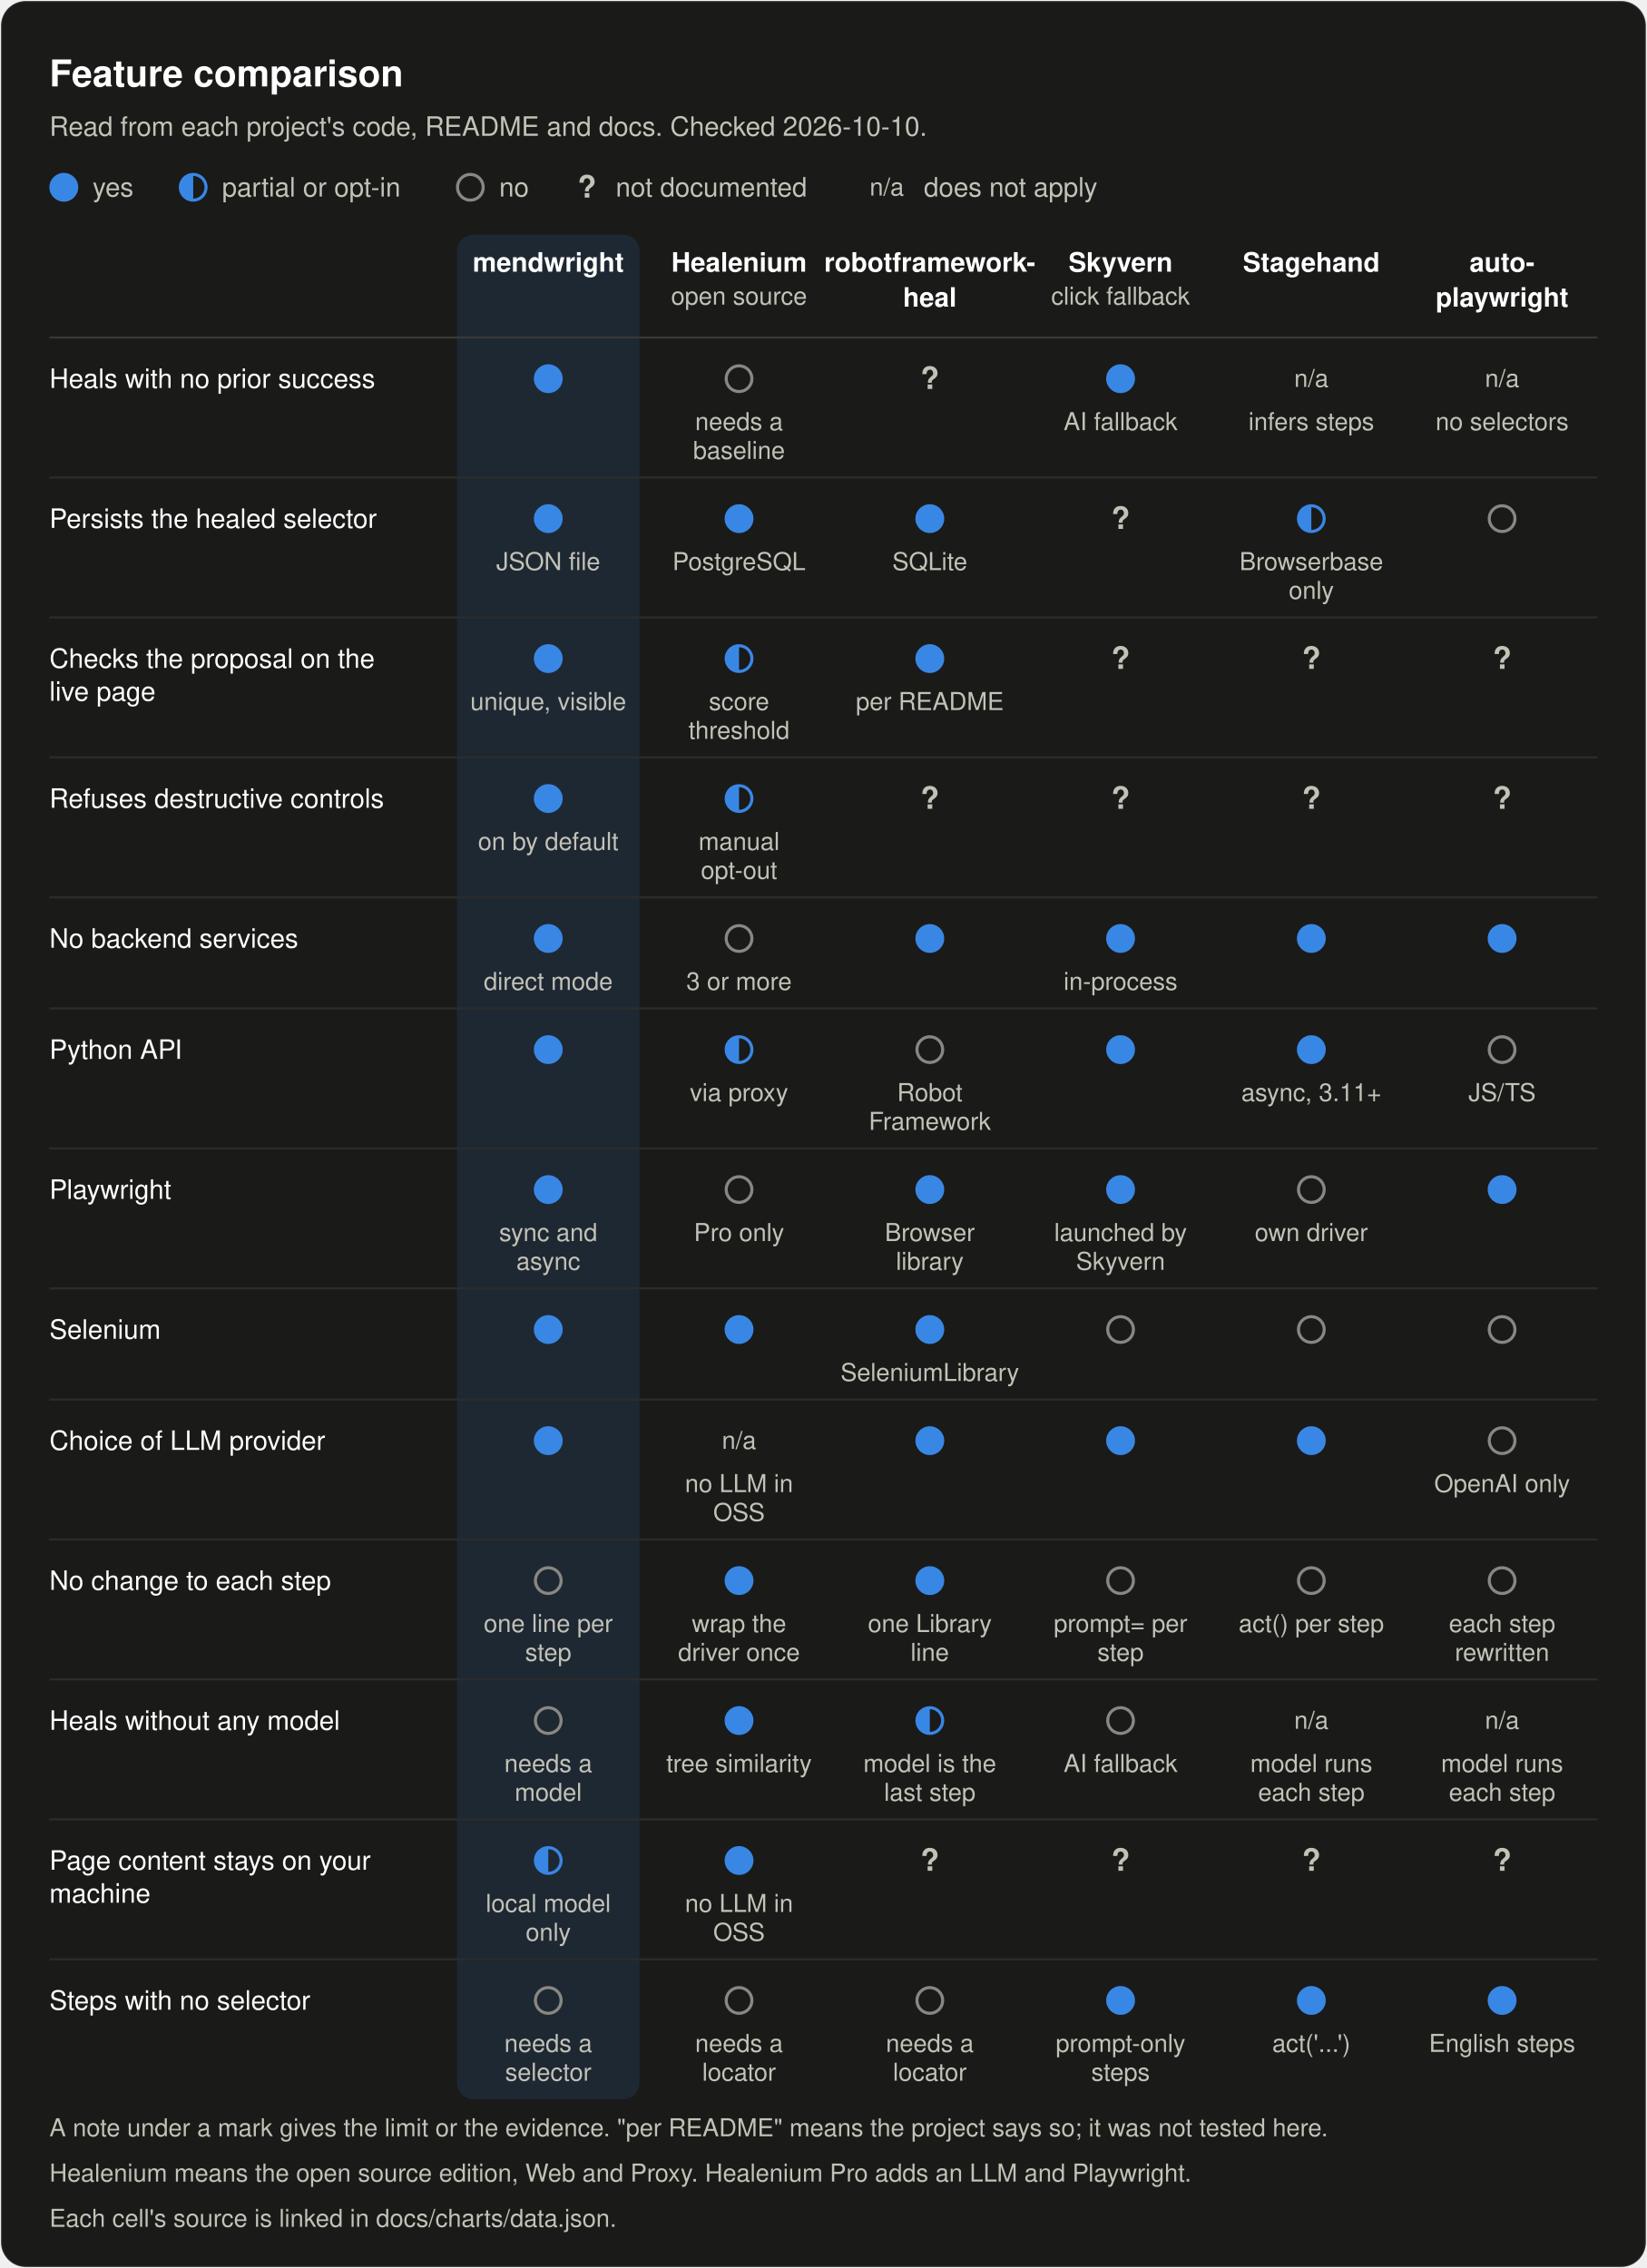
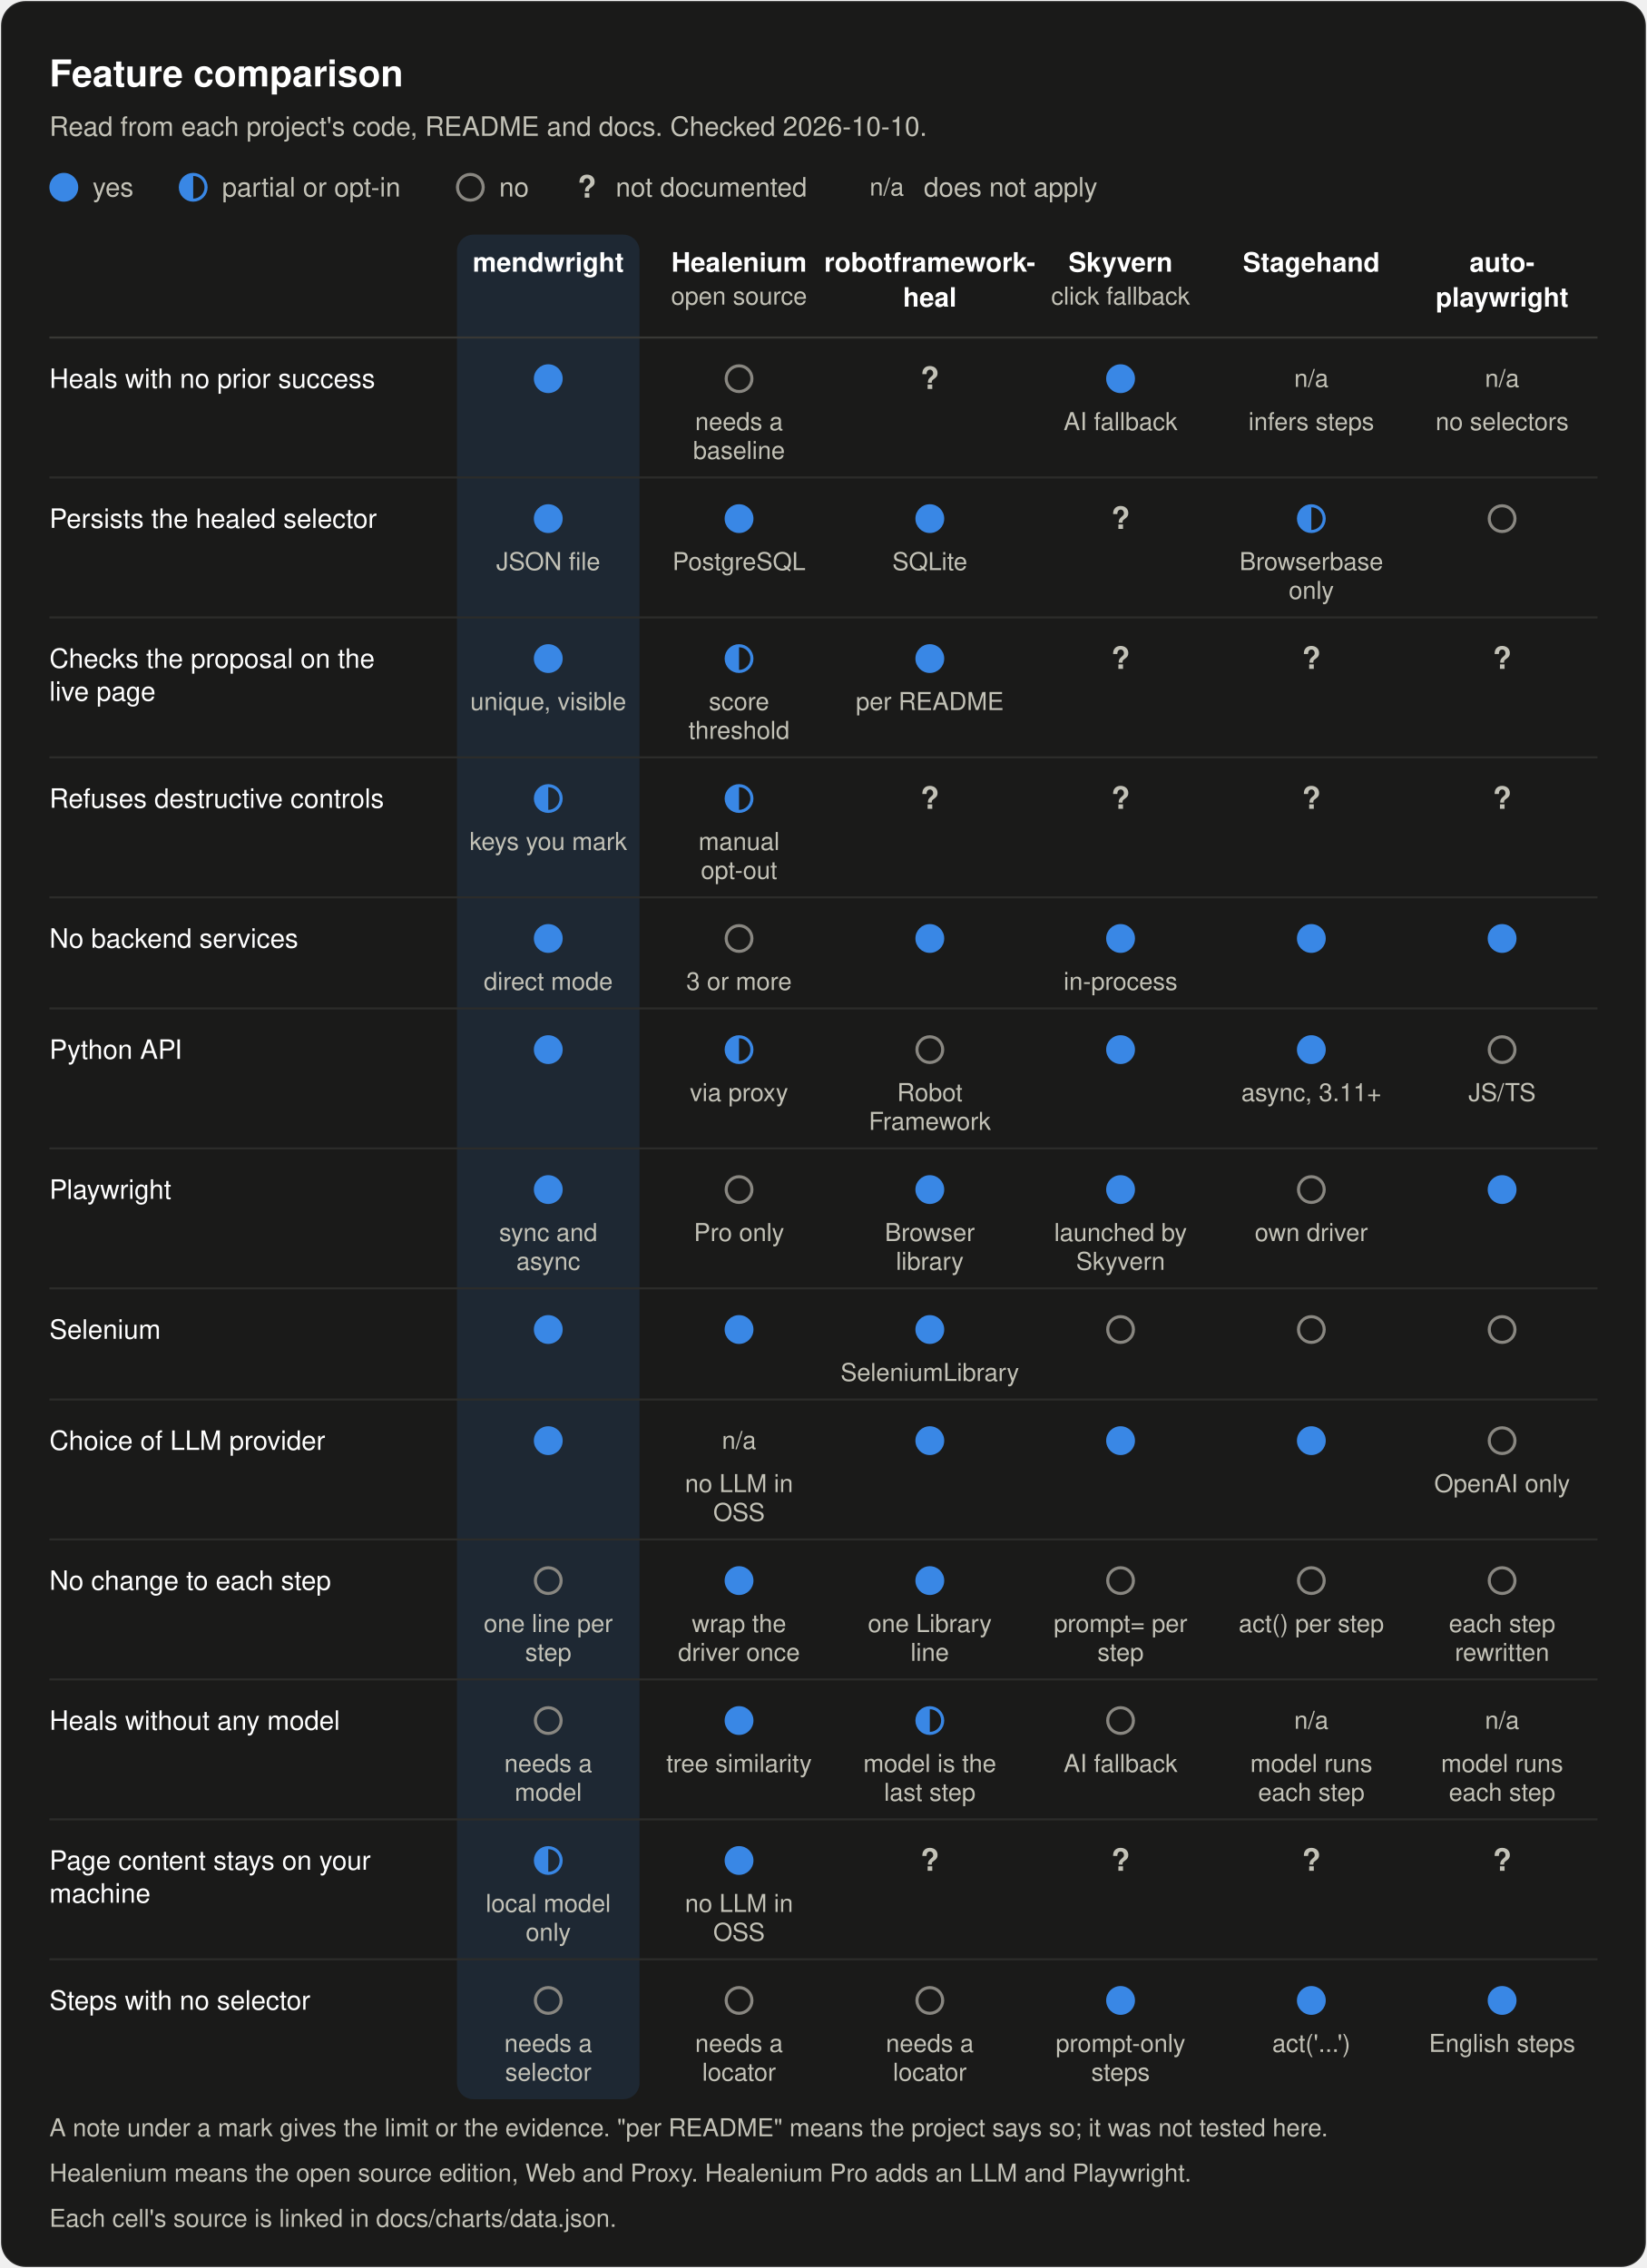
<svg xmlns="http://www.w3.org/2000/svg" width="800" height="1102" viewBox="0 0 800 1102" role="img" aria-labelledby="title desc" font-family="-apple-system, BlinkMacSystemFont, 'Segoe UI', Helvetica, Arial, sans-serif">
  <rect x="0.5" y="0.5" width="799" height="1101" rx="12" fill="#1a1a19" stroke="#ffffff" stroke-opacity="0.1" />
  <text x="24" y="42" font-size="18" font-weight="600" fill="#ffffff">Feature comparison</text>
  <text x="24" y="66" font-size="13" fill="#c3c2b7">Read from each project's code, README and docs. Checked 2026-10-10.</text>
  <circle class="mark" cx="31" cy="91" r="7" fill="#3987e5" />
  <text x="45" y="95.5" font-size="13" fill="#c3c2b7">yes</text>
  <circle class="mark" cx="93.85" cy="91" r="6.25" fill="none" stroke="#3987e5" stroke-width="1.5" />
  <path class="mark" d="M93.85 84.75A6.25 6.25 0 0 0 93.85 97.25Z" fill="#3987e5" />
  <text x="107.85" y="95.5" font-size="13" fill="#c3c2b7">partial or opt-in</text>
  <circle class="mark" cx="228.48" cy="91" r="6.25" fill="none" stroke="#898781" stroke-width="1.5" />
  <text x="242.48" y="95.5" font-size="13" fill="#c3c2b7">no</text>
  <text x="285.09" y="96" font-size="15" font-weight="600" fill="#c3c2b7" text-anchor="middle">?</text>
  <text x="299.09" y="95.5" font-size="13" fill="#c3c2b7">not documented</text>
  <text x="430.77" y="95" font-size="12" fill="#c3c2b7" text-anchor="middle">n/a</text>
  <text x="448.77" y="95.5" font-size="13" fill="#c3c2b7">does not apply</text>
  <rect x="222" y="114" width="88.67" height="906" rx="8" fill="#3987e5" fill-opacity="0.13" />
  <text x="266.33" y="132" font-size="13" font-weight="600" fill="#ffffff" text-anchor="middle">mendwright</text>
  <text x="359" y="132" font-size="13" font-weight="600" fill="#ffffff" text-anchor="middle">Healenium</text>
  <text x="359" y="148" font-size="12" fill="#c3c2b7" text-anchor="middle">open source</text>
  <text x="451.67" y="132" font-size="13" font-weight="600" fill="#ffffff" text-anchor="middle">robotframework-</text>
  <text x="451.67" y="149" font-size="13" font-weight="600" fill="#ffffff" text-anchor="middle">heal</text>
  <text x="544.33" y="132" font-size="13" font-weight="600" fill="#ffffff" text-anchor="middle">Skyvern</text>
  <text x="544.33" y="148" font-size="12" fill="#c3c2b7" text-anchor="middle">click fallback</text>
  <text x="637" y="132" font-size="13" font-weight="600" fill="#ffffff" text-anchor="middle">Stagehand</text>
  <text x="729.67" y="132" font-size="13" font-weight="600" fill="#ffffff" text-anchor="middle">auto-</text>
  <text x="729.67" y="149" font-size="13" font-weight="600" fill="#ffffff" text-anchor="middle">playwright</text>
  <line x1="24" y1="164" x2="776" y2="164" stroke="#383835" stroke-width="1" />
  <text x="24" y="188.5" font-size="13" fill="#ffffff">Heals with no prior success</text>
  <circle class="mark" cx="266.33" cy="184" r="7" fill="#3987e5" />
  <circle class="mark" cx="359" cy="184" r="6.25" fill="none" stroke="#898781" stroke-width="1.5" />
  <text x="359" y="209" font-size="12" fill="#c3c2b7" text-anchor="middle">needs a</text>
  <text x="359" y="223" font-size="12" fill="#c3c2b7" text-anchor="middle">baseline</text>
  <text x="451.67" y="189" font-size="15" font-weight="600" fill="#c3c2b7" text-anchor="middle">?</text>
  <circle class="mark" cx="544.33" cy="184" r="7" fill="#3987e5" />
  <text x="544.33" y="209" font-size="12" fill="#c3c2b7" text-anchor="middle">AI fallback</text>
  <text x="637" y="188" font-size="12" fill="#c3c2b7" text-anchor="middle">n/a</text>
  <text x="637" y="209" font-size="12" fill="#c3c2b7" text-anchor="middle">infers steps</text>
  <text x="729.67" y="188" font-size="12" fill="#c3c2b7" text-anchor="middle">n/a</text>
  <text x="729.67" y="209" font-size="12" fill="#c3c2b7" text-anchor="middle">no selectors</text>
  <line x1="24" y1="232" x2="776" y2="232" stroke="#2c2c2a" stroke-width="1" />
  <text x="24" y="256.5" font-size="13" fill="#ffffff">Persists the healed selector</text>
  <circle class="mark" cx="266.33" cy="252" r="7" fill="#3987e5" />
  <text x="266.33" y="277" font-size="12" fill="#c3c2b7" text-anchor="middle">JSON file</text>
  <circle class="mark" cx="359" cy="252" r="7" fill="#3987e5" />
  <text x="359" y="277" font-size="12" fill="#c3c2b7" text-anchor="middle">PostgreSQL</text>
  <circle class="mark" cx="451.67" cy="252" r="7" fill="#3987e5" />
  <text x="451.67" y="277" font-size="12" fill="#c3c2b7" text-anchor="middle">SQLite</text>
  <text x="544.33" y="257" font-size="15" font-weight="600" fill="#c3c2b7" text-anchor="middle">?</text>
  <circle class="mark" cx="637" cy="252" r="6.25" fill="none" stroke="#3987e5" stroke-width="1.5" />
  <path class="mark" d="M637 245.75A6.25 6.25 0 0 0 637 258.25Z" fill="#3987e5" />
  <text x="637" y="277" font-size="12" fill="#c3c2b7" text-anchor="middle">Browserbase</text>
  <text x="637" y="291" font-size="12" fill="#c3c2b7" text-anchor="middle">only</text>
  <circle class="mark" cx="729.67" cy="252" r="6.25" fill="none" stroke="#898781" stroke-width="1.5" />
  <line x1="24" y1="300" x2="776" y2="300" stroke="#2c2c2a" stroke-width="1" />
  <text x="24" y="324.5" font-size="13" fill="#ffffff">Checks the proposal on the</text>
  <text x="24" y="340.5" font-size="13" fill="#ffffff">live page</text>
  <circle class="mark" cx="266.33" cy="320" r="7" fill="#3987e5" />
  <text x="266.33" y="345" font-size="12" fill="#c3c2b7" text-anchor="middle">unique, visible</text>
  <circle class="mark" cx="359" cy="320" r="6.25" fill="none" stroke="#3987e5" stroke-width="1.5" />
  <path class="mark" d="M359 313.75A6.25 6.25 0 0 0 359 326.25Z" fill="#3987e5" />
  <text x="359" y="345" font-size="12" fill="#c3c2b7" text-anchor="middle">score</text>
  <text x="359" y="359" font-size="12" fill="#c3c2b7" text-anchor="middle">threshold</text>
  <circle class="mark" cx="451.67" cy="320" r="7" fill="#3987e5" />
  <text x="451.67" y="345" font-size="12" fill="#c3c2b7" text-anchor="middle">per README</text>
  <text x="544.33" y="325" font-size="15" font-weight="600" fill="#c3c2b7" text-anchor="middle">?</text>
  <text x="637" y="325" font-size="15" font-weight="600" fill="#c3c2b7" text-anchor="middle">?</text>
  <text x="729.67" y="325" font-size="15" font-weight="600" fill="#c3c2b7" text-anchor="middle">?</text>
  <line x1="24" y1="368" x2="776" y2="368" stroke="#2c2c2a" stroke-width="1" />
  <text x="24" y="392.5" font-size="13" fill="#ffffff">Refuses destructive controls</text>
-   <circle class="mark" cx="266.33" cy="388" r="7" fill="#3987e5" />
-   <text x="266.33" y="413" font-size="12" fill="#c3c2b7" text-anchor="middle">on by default</text>
+   <circle class="mark" cx="266.33" cy="388" r="6.25" fill="none" stroke="#3987e5" stroke-width="1.5" />
+   <path class="mark" d="M266.33 381.75A6.25 6.25 0 0 0 266.33 394.25Z" fill="#3987e5" />
+   <text x="266.33" y="413" font-size="12" fill="#c3c2b7" text-anchor="middle">keys you mark</text>
  <circle class="mark" cx="359" cy="388" r="6.25" fill="none" stroke="#3987e5" stroke-width="1.5" />
  <path class="mark" d="M359 381.75A6.25 6.25 0 0 0 359 394.25Z" fill="#3987e5" />
  <text x="359" y="413" font-size="12" fill="#c3c2b7" text-anchor="middle">manual</text>
  <text x="359" y="427" font-size="12" fill="#c3c2b7" text-anchor="middle">opt-out</text>
  <text x="451.67" y="393" font-size="15" font-weight="600" fill="#c3c2b7" text-anchor="middle">?</text>
  <text x="544.33" y="393" font-size="15" font-weight="600" fill="#c3c2b7" text-anchor="middle">?</text>
  <text x="637" y="393" font-size="15" font-weight="600" fill="#c3c2b7" text-anchor="middle">?</text>
  <text x="729.67" y="393" font-size="15" font-weight="600" fill="#c3c2b7" text-anchor="middle">?</text>
  <line x1="24" y1="436" x2="776" y2="436" stroke="#2c2c2a" stroke-width="1" />
  <text x="24" y="460.5" font-size="13" fill="#ffffff">No backend services</text>
  <circle class="mark" cx="266.33" cy="456" r="7" fill="#3987e5" />
  <text x="266.33" y="481" font-size="12" fill="#c3c2b7" text-anchor="middle">direct mode</text>
  <circle class="mark" cx="359" cy="456" r="6.25" fill="none" stroke="#898781" stroke-width="1.5" />
  <text x="359" y="481" font-size="12" fill="#c3c2b7" text-anchor="middle">3 or more</text>
  <circle class="mark" cx="451.67" cy="456" r="7" fill="#3987e5" />
  <circle class="mark" cx="544.33" cy="456" r="7" fill="#3987e5" />
  <text x="544.33" y="481" font-size="12" fill="#c3c2b7" text-anchor="middle">in-process</text>
  <circle class="mark" cx="637" cy="456" r="7" fill="#3987e5" />
  <circle class="mark" cx="729.67" cy="456" r="7" fill="#3987e5" />
  <line x1="24" y1="490" x2="776" y2="490" stroke="#2c2c2a" stroke-width="1" />
  <text x="24" y="514.5" font-size="13" fill="#ffffff">Python API</text>
  <circle class="mark" cx="266.33" cy="510" r="7" fill="#3987e5" />
  <circle class="mark" cx="359" cy="510" r="6.25" fill="none" stroke="#3987e5" stroke-width="1.5" />
  <path class="mark" d="M359 503.75A6.25 6.25 0 0 0 359 516.25Z" fill="#3987e5" />
  <text x="359" y="535" font-size="12" fill="#c3c2b7" text-anchor="middle">via proxy</text>
  <circle class="mark" cx="451.67" cy="510" r="6.25" fill="none" stroke="#898781" stroke-width="1.5" />
  <text x="451.67" y="535" font-size="12" fill="#c3c2b7" text-anchor="middle">Robot</text>
  <text x="451.67" y="549" font-size="12" fill="#c3c2b7" text-anchor="middle">Framework</text>
  <circle class="mark" cx="544.33" cy="510" r="7" fill="#3987e5" />
  <circle class="mark" cx="637" cy="510" r="7" fill="#3987e5" />
  <text x="637" y="535" font-size="12" fill="#c3c2b7" text-anchor="middle">async, 3.11+</text>
  <circle class="mark" cx="729.67" cy="510" r="6.25" fill="none" stroke="#898781" stroke-width="1.5" />
  <text x="729.67" y="535" font-size="12" fill="#c3c2b7" text-anchor="middle">JS/TS</text>
  <line x1="24" y1="558" x2="776" y2="558" stroke="#2c2c2a" stroke-width="1" />
  <text x="24" y="582.5" font-size="13" fill="#ffffff">Playwright</text>
  <circle class="mark" cx="266.33" cy="578" r="7" fill="#3987e5" />
  <text x="266.33" y="603" font-size="12" fill="#c3c2b7" text-anchor="middle">sync and</text>
  <text x="266.33" y="617" font-size="12" fill="#c3c2b7" text-anchor="middle">async</text>
  <circle class="mark" cx="359" cy="578" r="6.25" fill="none" stroke="#898781" stroke-width="1.5" />
  <text x="359" y="603" font-size="12" fill="#c3c2b7" text-anchor="middle">Pro only</text>
  <circle class="mark" cx="451.67" cy="578" r="7" fill="#3987e5" />
  <text x="451.67" y="603" font-size="12" fill="#c3c2b7" text-anchor="middle">Browser</text>
  <text x="451.67" y="617" font-size="12" fill="#c3c2b7" text-anchor="middle">library</text>
  <circle class="mark" cx="544.33" cy="578" r="7" fill="#3987e5" />
  <text x="544.33" y="603" font-size="12" fill="#c3c2b7" text-anchor="middle">launched by</text>
  <text x="544.33" y="617" font-size="12" fill="#c3c2b7" text-anchor="middle">Skyvern</text>
  <circle class="mark" cx="637" cy="578" r="6.25" fill="none" stroke="#898781" stroke-width="1.5" />
  <text x="637" y="603" font-size="12" fill="#c3c2b7" text-anchor="middle">own driver</text>
  <circle class="mark" cx="729.67" cy="578" r="7" fill="#3987e5" />
  <line x1="24" y1="626" x2="776" y2="626" stroke="#2c2c2a" stroke-width="1" />
  <text x="24" y="650.5" font-size="13" fill="#ffffff">Selenium</text>
  <circle class="mark" cx="266.33" cy="646" r="7" fill="#3987e5" />
  <circle class="mark" cx="359" cy="646" r="7" fill="#3987e5" />
  <circle class="mark" cx="451.67" cy="646" r="7" fill="#3987e5" />
  <text x="451.67" y="671" font-size="12" fill="#c3c2b7" text-anchor="middle">SeleniumLibrary</text>
  <circle class="mark" cx="544.33" cy="646" r="6.25" fill="none" stroke="#898781" stroke-width="1.5" />
  <circle class="mark" cx="637" cy="646" r="6.25" fill="none" stroke="#898781" stroke-width="1.5" />
  <circle class="mark" cx="729.67" cy="646" r="6.25" fill="none" stroke="#898781" stroke-width="1.5" />
  <line x1="24" y1="680" x2="776" y2="680" stroke="#2c2c2a" stroke-width="1" />
  <text x="24" y="704.5" font-size="13" fill="#ffffff">Choice of LLM provider</text>
  <circle class="mark" cx="266.33" cy="700" r="7" fill="#3987e5" />
  <text x="359" y="704" font-size="12" fill="#c3c2b7" text-anchor="middle">n/a</text>
  <text x="359" y="725" font-size="12" fill="#c3c2b7" text-anchor="middle">no LLM in</text>
  <text x="359" y="739" font-size="12" fill="#c3c2b7" text-anchor="middle">OSS</text>
  <circle class="mark" cx="451.67" cy="700" r="7" fill="#3987e5" />
  <circle class="mark" cx="544.33" cy="700" r="7" fill="#3987e5" />
  <circle class="mark" cx="637" cy="700" r="7" fill="#3987e5" />
  <circle class="mark" cx="729.67" cy="700" r="6.25" fill="none" stroke="#898781" stroke-width="1.5" />
  <text x="729.67" y="725" font-size="12" fill="#c3c2b7" text-anchor="middle">OpenAI only</text>
  <line x1="24" y1="748" x2="776" y2="748" stroke="#2c2c2a" stroke-width="1" />
  <text x="24" y="772.5" font-size="13" fill="#ffffff">No change to each step</text>
  <circle class="mark" cx="266.33" cy="768" r="6.25" fill="none" stroke="#898781" stroke-width="1.5" />
  <text x="266.33" y="793" font-size="12" fill="#c3c2b7" text-anchor="middle">one line per</text>
  <text x="266.33" y="807" font-size="12" fill="#c3c2b7" text-anchor="middle">step</text>
  <circle class="mark" cx="359" cy="768" r="7" fill="#3987e5" />
  <text x="359" y="793" font-size="12" fill="#c3c2b7" text-anchor="middle">wrap the</text>
  <text x="359" y="807" font-size="12" fill="#c3c2b7" text-anchor="middle">driver once</text>
  <circle class="mark" cx="451.67" cy="768" r="7" fill="#3987e5" />
  <text x="451.67" y="793" font-size="12" fill="#c3c2b7" text-anchor="middle">one Library</text>
  <text x="451.67" y="807" font-size="12" fill="#c3c2b7" text-anchor="middle">line</text>
  <circle class="mark" cx="544.33" cy="768" r="6.25" fill="none" stroke="#898781" stroke-width="1.5" />
  <text x="544.33" y="793" font-size="12" fill="#c3c2b7" text-anchor="middle">prompt= per</text>
  <text x="544.33" y="807" font-size="12" fill="#c3c2b7" text-anchor="middle">step</text>
  <circle class="mark" cx="637" cy="768" r="6.25" fill="none" stroke="#898781" stroke-width="1.5" />
  <text x="637" y="793" font-size="12" fill="#c3c2b7" text-anchor="middle">act() per step</text>
  <circle class="mark" cx="729.67" cy="768" r="6.25" fill="none" stroke="#898781" stroke-width="1.5" />
  <text x="729.67" y="793" font-size="12" fill="#c3c2b7" text-anchor="middle">each step</text>
  <text x="729.67" y="807" font-size="12" fill="#c3c2b7" text-anchor="middle">rewritten</text>
  <line x1="24" y1="816" x2="776" y2="816" stroke="#2c2c2a" stroke-width="1" />
  <text x="24" y="840.5" font-size="13" fill="#ffffff">Heals without any model</text>
  <circle class="mark" cx="266.33" cy="836" r="6.25" fill="none" stroke="#898781" stroke-width="1.5" />
  <text x="266.33" y="861" font-size="12" fill="#c3c2b7" text-anchor="middle">needs a</text>
  <text x="266.33" y="875" font-size="12" fill="#c3c2b7" text-anchor="middle">model</text>
  <circle class="mark" cx="359" cy="836" r="7" fill="#3987e5" />
  <text x="359" y="861" font-size="12" fill="#c3c2b7" text-anchor="middle">tree similarity</text>
  <circle class="mark" cx="451.67" cy="836" r="6.25" fill="none" stroke="#3987e5" stroke-width="1.5" />
  <path class="mark" d="M451.67 829.75A6.25 6.25 0 0 0 451.67 842.25Z" fill="#3987e5" />
  <text x="451.67" y="861" font-size="12" fill="#c3c2b7" text-anchor="middle">model is the</text>
  <text x="451.67" y="875" font-size="12" fill="#c3c2b7" text-anchor="middle">last step</text>
  <circle class="mark" cx="544.33" cy="836" r="6.25" fill="none" stroke="#898781" stroke-width="1.5" />
  <text x="544.33" y="861" font-size="12" fill="#c3c2b7" text-anchor="middle">AI fallback</text>
  <text x="637" y="840" font-size="12" fill="#c3c2b7" text-anchor="middle">n/a</text>
  <text x="637" y="861" font-size="12" fill="#c3c2b7" text-anchor="middle">model runs</text>
  <text x="637" y="875" font-size="12" fill="#c3c2b7" text-anchor="middle">each step</text>
  <text x="729.67" y="840" font-size="12" fill="#c3c2b7" text-anchor="middle">n/a</text>
  <text x="729.67" y="861" font-size="12" fill="#c3c2b7" text-anchor="middle">model runs</text>
  <text x="729.67" y="875" font-size="12" fill="#c3c2b7" text-anchor="middle">each step</text>
  <line x1="24" y1="884" x2="776" y2="884" stroke="#2c2c2a" stroke-width="1" />
  <text x="24" y="908.5" font-size="13" fill="#ffffff">Page content stays on your</text>
  <text x="24" y="924.5" font-size="13" fill="#ffffff">machine</text>
  <circle class="mark" cx="266.33" cy="904" r="6.25" fill="none" stroke="#3987e5" stroke-width="1.5" />
  <path class="mark" d="M266.33 897.75A6.25 6.25 0 0 0 266.33 910.25Z" fill="#3987e5" />
  <text x="266.33" y="929" font-size="12" fill="#c3c2b7" text-anchor="middle">local model</text>
  <text x="266.33" y="943" font-size="12" fill="#c3c2b7" text-anchor="middle">only</text>
  <circle class="mark" cx="359" cy="904" r="7" fill="#3987e5" />
  <text x="359" y="929" font-size="12" fill="#c3c2b7" text-anchor="middle">no LLM in</text>
  <text x="359" y="943" font-size="12" fill="#c3c2b7" text-anchor="middle">OSS</text>
  <text x="451.67" y="909" font-size="15" font-weight="600" fill="#c3c2b7" text-anchor="middle">?</text>
  <text x="544.33" y="909" font-size="15" font-weight="600" fill="#c3c2b7" text-anchor="middle">?</text>
  <text x="637" y="909" font-size="15" font-weight="600" fill="#c3c2b7" text-anchor="middle">?</text>
  <text x="729.67" y="909" font-size="15" font-weight="600" fill="#c3c2b7" text-anchor="middle">?</text>
  <line x1="24" y1="952" x2="776" y2="952" stroke="#2c2c2a" stroke-width="1" />
  <text x="24" y="976.5" font-size="13" fill="#ffffff">Steps with no selector</text>
  <circle class="mark" cx="266.33" cy="972" r="6.25" fill="none" stroke="#898781" stroke-width="1.5" />
  <text x="266.33" y="997" font-size="12" fill="#c3c2b7" text-anchor="middle">needs a</text>
  <text x="266.33" y="1011" font-size="12" fill="#c3c2b7" text-anchor="middle">selector</text>
  <circle class="mark" cx="359" cy="972" r="6.25" fill="none" stroke="#898781" stroke-width="1.5" />
  <text x="359" y="997" font-size="12" fill="#c3c2b7" text-anchor="middle">needs a</text>
  <text x="359" y="1011" font-size="12" fill="#c3c2b7" text-anchor="middle">locator</text>
  <circle class="mark" cx="451.67" cy="972" r="6.25" fill="none" stroke="#898781" stroke-width="1.5" />
  <text x="451.67" y="997" font-size="12" fill="#c3c2b7" text-anchor="middle">needs a</text>
  <text x="451.67" y="1011" font-size="12" fill="#c3c2b7" text-anchor="middle">locator</text>
  <circle class="mark" cx="544.33" cy="972" r="7" fill="#3987e5" />
  <text x="544.33" y="997" font-size="12" fill="#c3c2b7" text-anchor="middle">prompt-only</text>
  <text x="544.33" y="1011" font-size="12" fill="#c3c2b7" text-anchor="middle">steps</text>
  <circle class="mark" cx="637" cy="972" r="7" fill="#3987e5" />
  <text x="637" y="997" font-size="12" fill="#c3c2b7" text-anchor="middle">act('...')</text>
  <circle class="mark" cx="729.67" cy="972" r="7" fill="#3987e5" />
  <text x="729.67" y="997" font-size="12" fill="#c3c2b7" text-anchor="middle">English steps</text>
  <text x="24" y="1038" font-size="12" fill="#c3c2b7">A note under a mark gives the limit or the evidence. "per README" means the project says so; it was not tested here.</text>
  <text x="24" y="1060" font-size="12" fill="#c3c2b7">Healenium means the open source edition, Web and Proxy. Healenium Pro adds an LLM and Playwright.</text>
  <text x="24" y="1082" font-size="12" fill="#c3c2b7">Each cell's source is linked in docs/charts/data.json.</text>
</svg>
